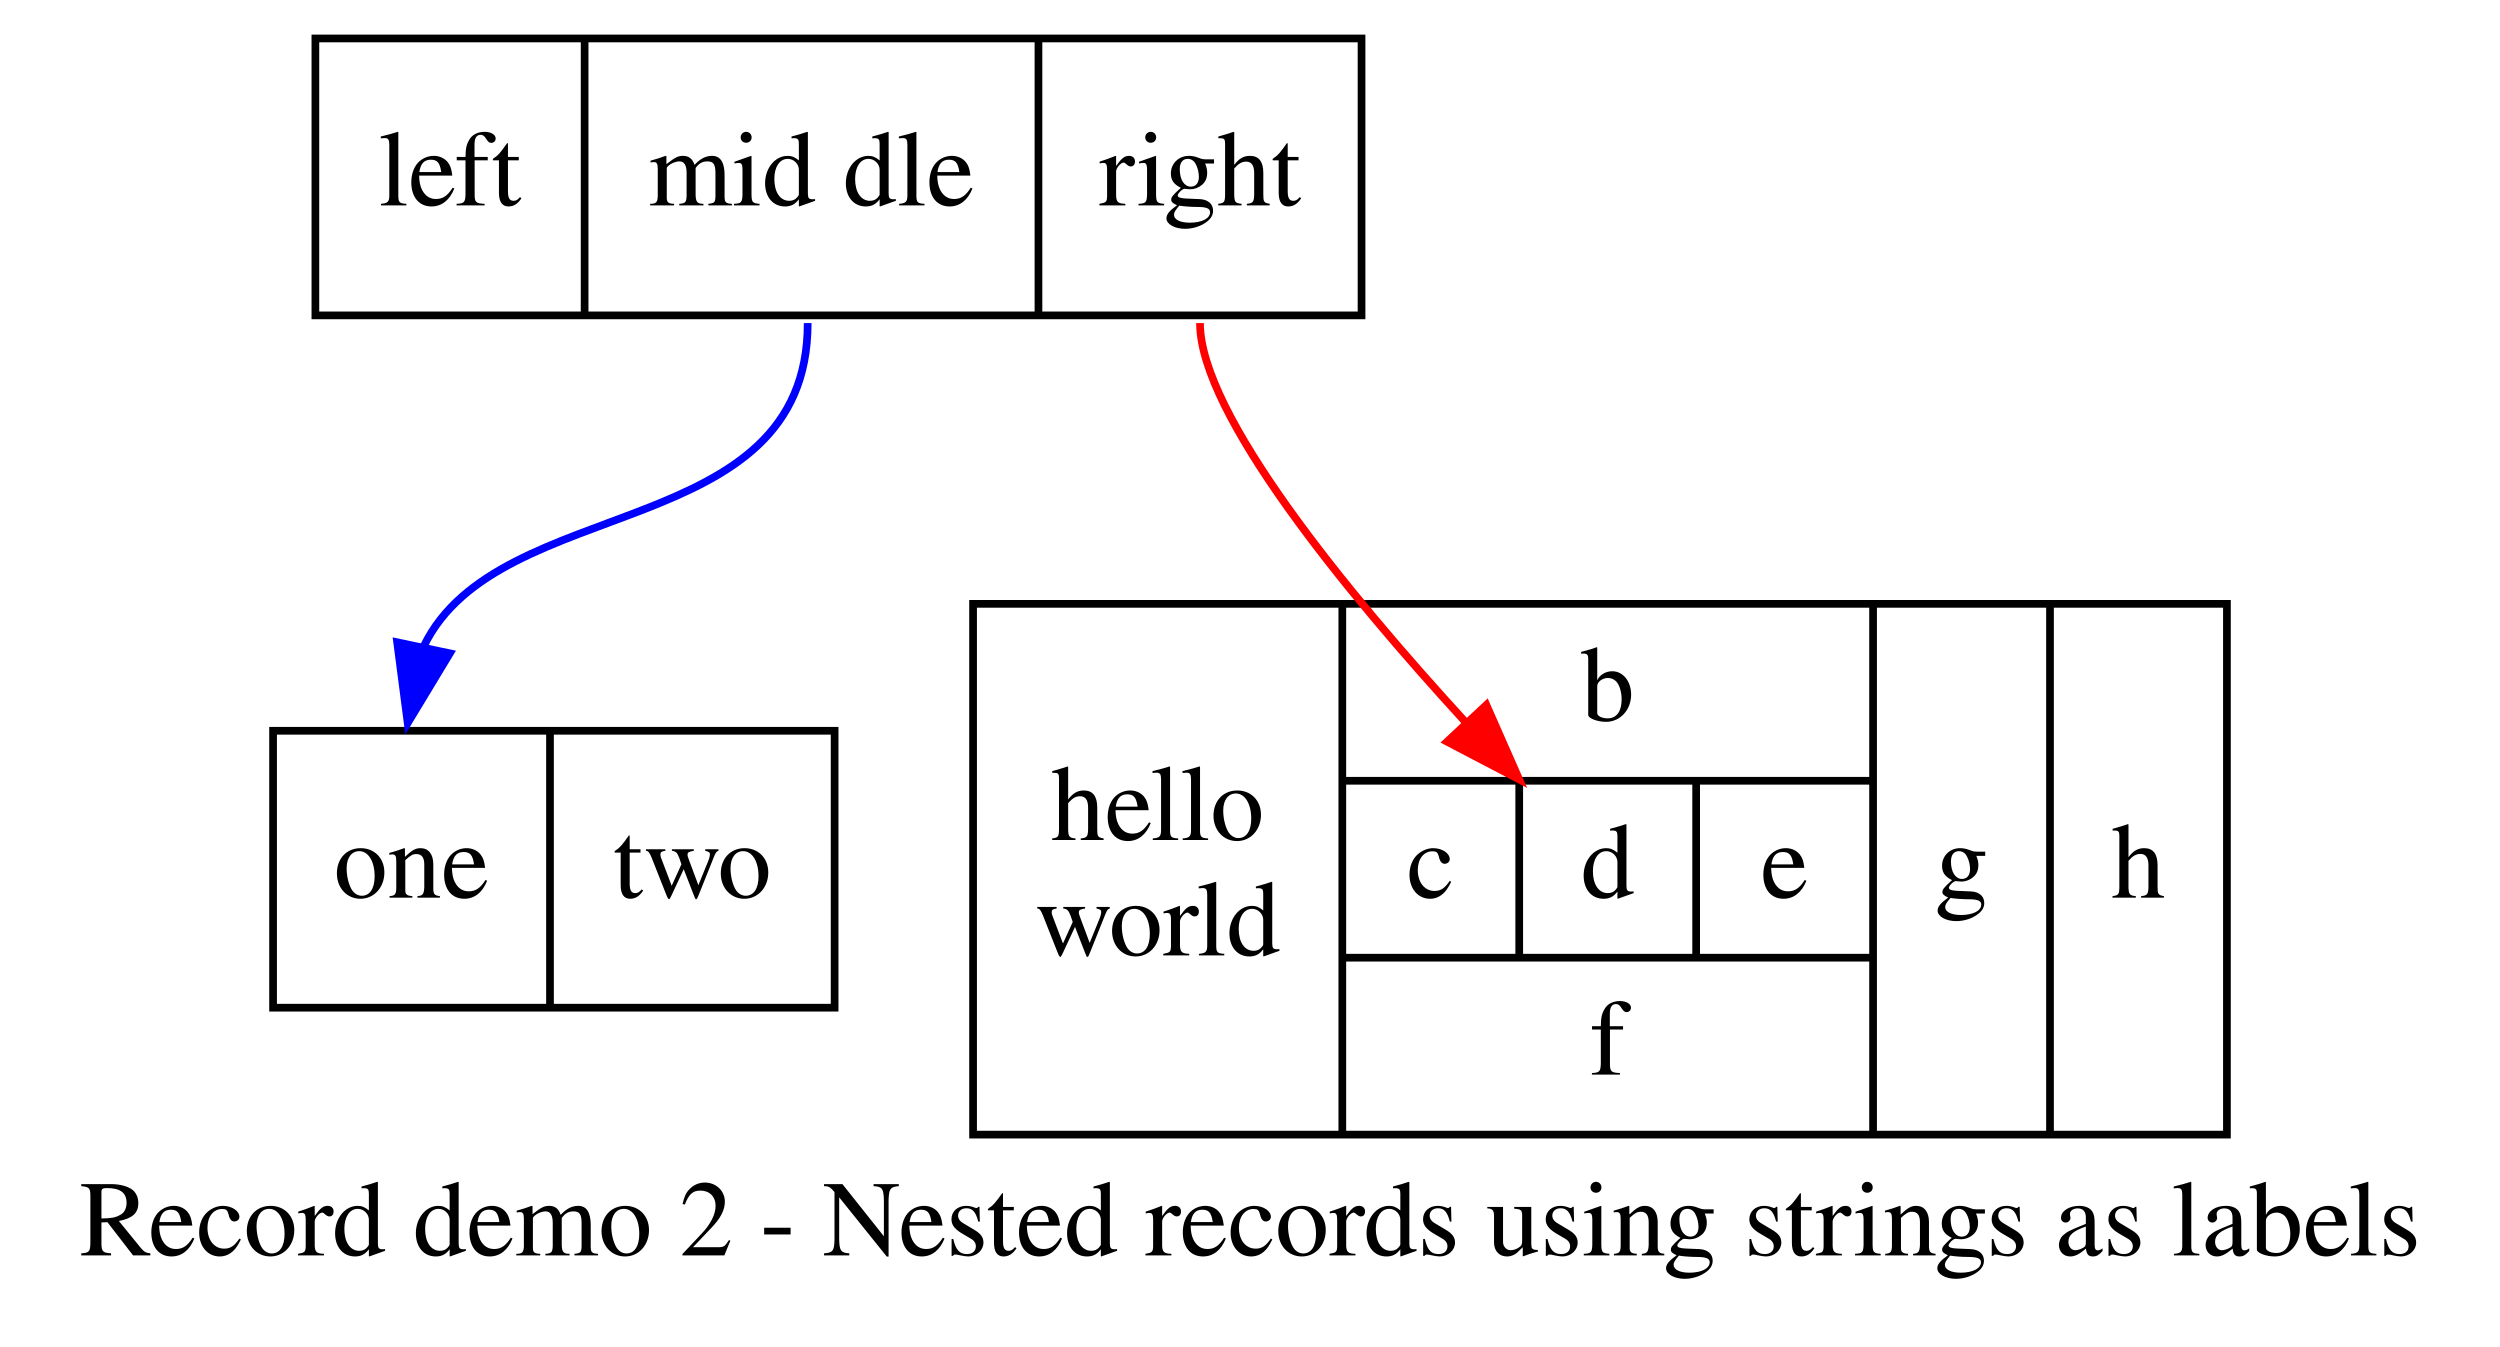
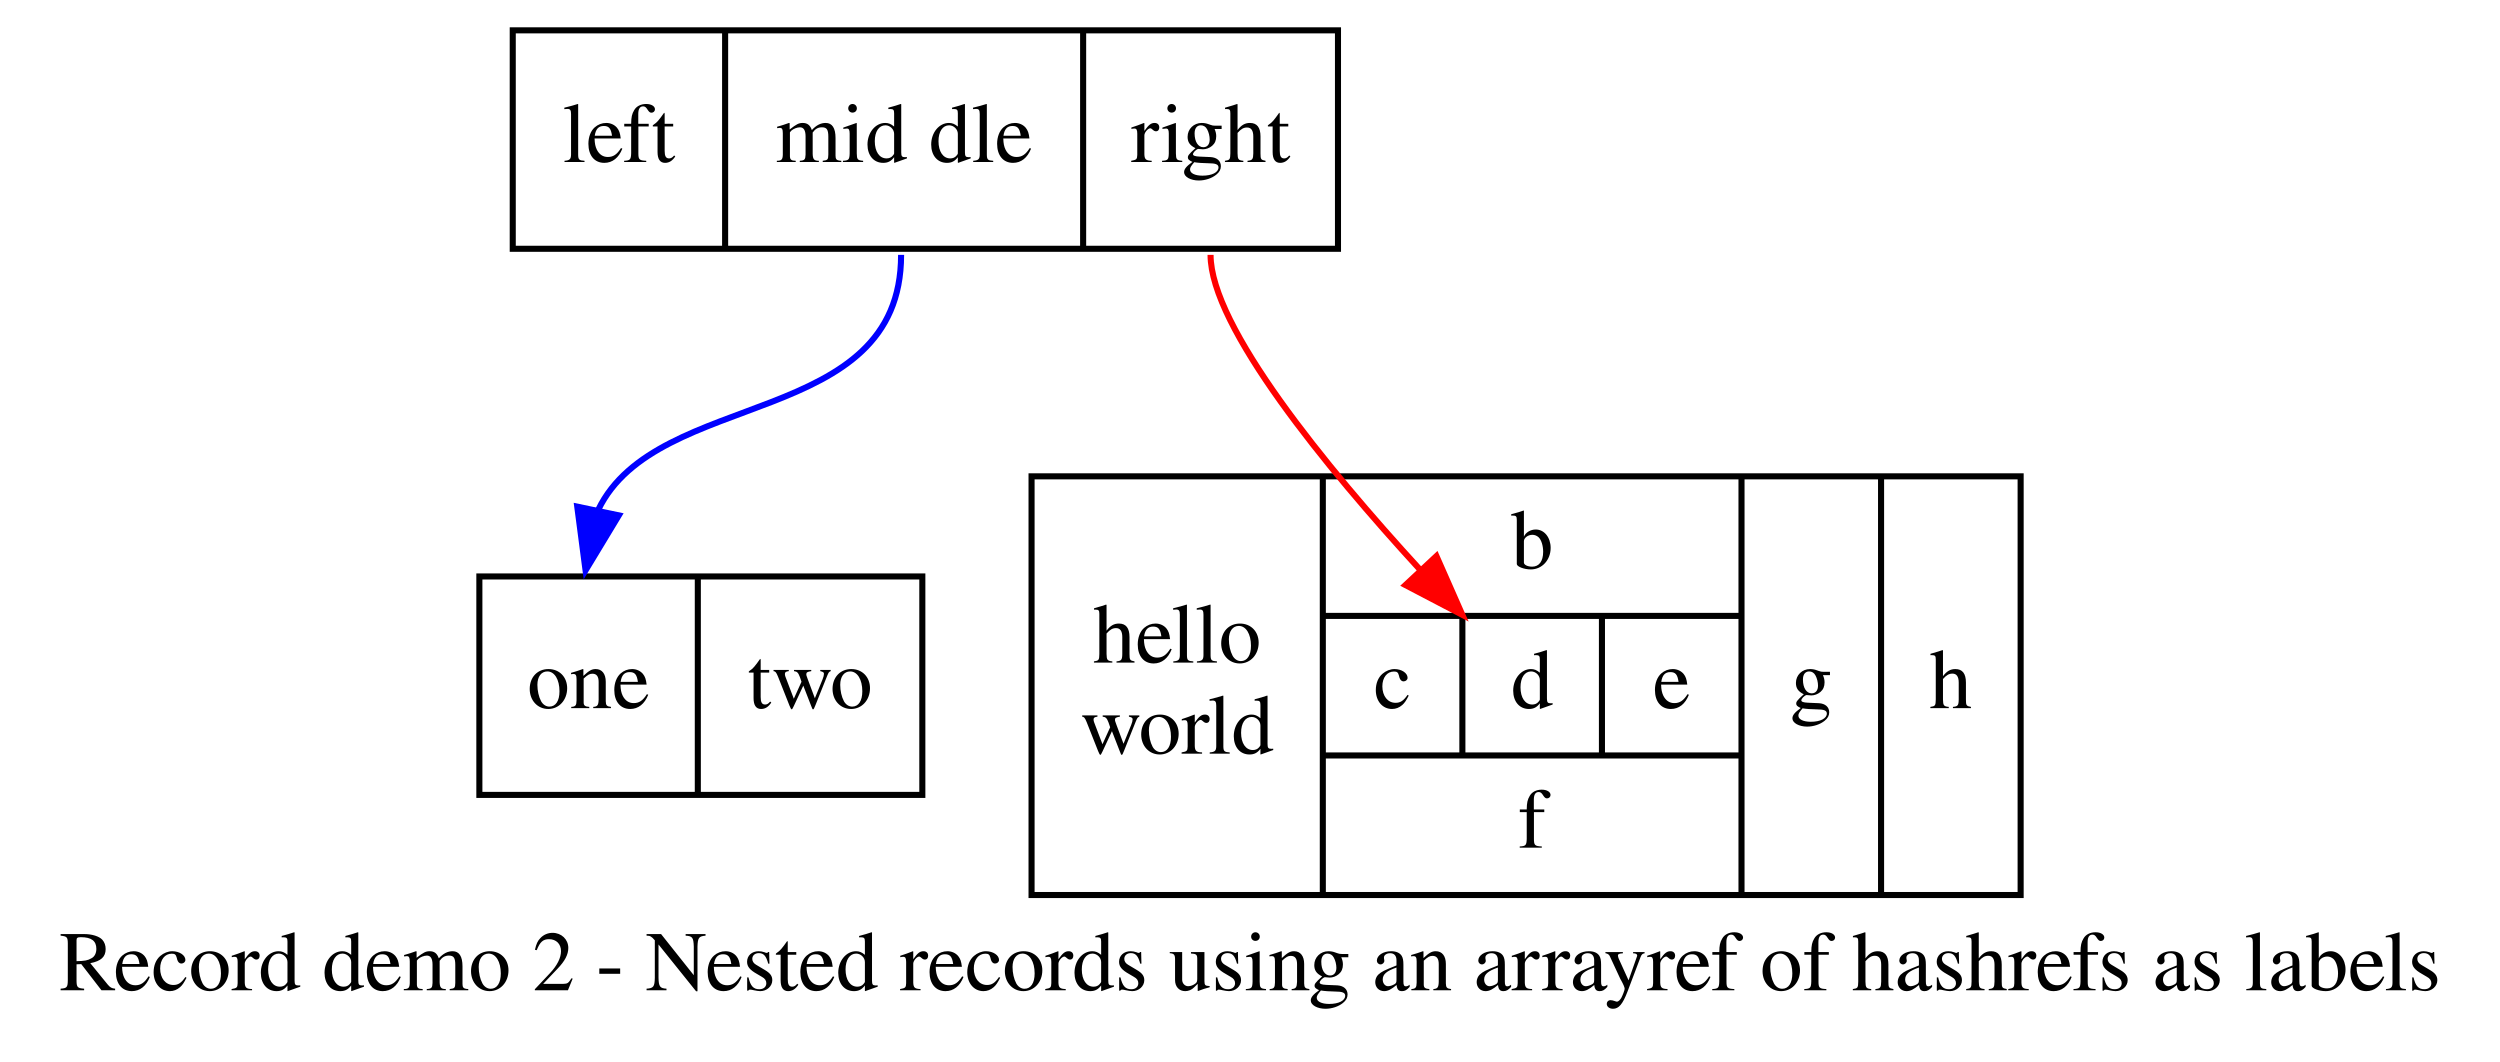
- <svg xmlns="http://www.w3.org/2000/svg" width="325pt" height="175pt" viewBox="0.00 0.00 325.00 175.00">
+ <svg xmlns="http://www.w3.org/2000/svg" width="412pt" height="175pt" viewBox="0.00 0.00 412.00 175.00">
  <g id="graph0" class="graph" transform="scale(1 1) rotate(0) translate(4 171)">
-     <polygon fill="white" stroke="white" points="-4,5 -4,-171 322,-171 322,5 -4,5" />
-     <text text-anchor="middle" x="158.5" y="-7.8" font-family="Times,serif" font-size="14.00">Record demo 2 - Nested records using strings as labels</text>
+     <polygon fill="white" stroke="white" points="-4,5 -4,-171 409,-171 409,5 -4,5" />
+     <text text-anchor="middle" x="202" y="-7.8" font-family="Times,serif" font-size="14.00">Record demo 2 - Nested records using an arrayref of hashrefs as labels</text>
    <g id="node1" class="node">
-       <polygon fill="none" stroke="black" points="37,-130 37,-166 173,-166 173,-130 37,-130" />
-       <text text-anchor="middle" x="54.5" y="-144.3" font-family="Times,serif" font-size="14.00">left</text>
-       <polyline fill="none" stroke="black" points="72,-130 72,-166 " />
-       <text text-anchor="middle" x="101.5" y="-144.3" font-family="Times,serif" font-size="14.00">mid dle</text>
-       <polyline fill="none" stroke="black" points="131,-130 131,-166 " />
-       <text text-anchor="middle" x="152" y="-144.3" font-family="Times,serif" font-size="14.00">right</text>
+       <polygon fill="none" stroke="black" points="80.5,-130 80.5,-166 216.5,-166 216.5,-130 80.5,-130" />
+       <text text-anchor="middle" x="98" y="-144.3" font-family="Times,serif" font-size="14.00">left</text>
+       <polyline fill="none" stroke="black" points="115.5,-130 115.5,-166 " />
+       <text text-anchor="middle" x="145" y="-144.3" font-family="Times,serif" font-size="14.00">mid dle</text>
+       <polyline fill="none" stroke="black" points="174.5,-130 174.5,-166 " />
+       <text text-anchor="middle" x="195.5" y="-144.3" font-family="Times,serif" font-size="14.00">right</text>
    </g>
    <g id="node2" class="node">
-       <polygon fill="none" stroke="black" points="31.5,-40 31.5,-76 104.5,-76 104.5,-40 31.5,-40" />
-       <text text-anchor="middle" x="49.5" y="-54.3" font-family="Times,serif" font-size="14.00">one</text>
-       <polyline fill="none" stroke="black" points="67.5,-40 67.5,-76 " />
-       <text text-anchor="middle" x="86" y="-54.3" font-family="Times,serif" font-size="14.00">two</text>
+       <polygon fill="none" stroke="black" points="75,-40 75,-76 148,-76 148,-40 75,-40" />
+       <text text-anchor="middle" x="93" y="-54.3" font-family="Times,serif" font-size="14.00">one</text>
+       <polyline fill="none" stroke="black" points="111,-40 111,-76 " />
+       <text text-anchor="middle" x="129.5" y="-54.3" font-family="Times,serif" font-size="14.00">two</text>
    </g>
    <g id="edge1" class="edge">
-       <path fill="none" stroke="blue" d="M101,-129C101,-100.274 60.831,-107.122 51.103,-87.011" />
-       <polygon fill="blue" stroke="blue" points="54.481,-86.067 49,-77 47.63,-87.506 54.481,-86.067" />
+       <path fill="none" stroke="blue" d="M144.5,-129C144.5,-100.274 104.331,-107.122 94.603,-87.011" />
+       <polygon fill="blue" stroke="blue" points="97.981,-86.067 92.5,-77 91.13,-87.506 97.981,-86.067" />
    </g>
    <g id="node3" class="node">
-       <polygon fill="none" stroke="black" points="122.5,-23.5 122.5,-92.5 285.5,-92.5 285.5,-23.5 122.5,-23.5" />
-       <text text-anchor="middle" x="146.5" y="-61.8" font-family="Times,serif" font-size="14.00">hello</text>
-       <text text-anchor="middle" x="146.5" y="-46.8" font-family="Times,serif" font-size="14.00">world</text>
-       <polyline fill="none" stroke="black" points="170.5,-23.5 170.5,-92.5 " />
-       <text text-anchor="middle" x="205" y="-77.3" font-family="Times,serif" font-size="14.00">b</text>
-       <polyline fill="none" stroke="black" points="170.5,-69.5 239.5,-69.5 " />
-       <text text-anchor="middle" x="182" y="-54.3" font-family="Times,serif" font-size="14.00">c</text>
-       <polyline fill="none" stroke="black" points="193.5,-46.5 193.5,-69.5 " />
-       <text text-anchor="middle" x="205" y="-54.3" font-family="Times,serif" font-size="14.00">d</text>
-       <polyline fill="none" stroke="black" points="216.5,-46.5 216.5,-69.5 " />
-       <text text-anchor="middle" x="228" y="-54.3" font-family="Times,serif" font-size="14.00">e</text>
-       <polyline fill="none" stroke="black" points="170.5,-46.5 239.5,-46.5 " />
-       <text text-anchor="middle" x="205" y="-31.3" font-family="Times,serif" font-size="14.00">f</text>
-       <polyline fill="none" stroke="black" points="239.5,-23.5 239.5,-92.5 " />
-       <text text-anchor="middle" x="251" y="-54.3" font-family="Times,serif" font-size="14.00">g</text>
-       <polyline fill="none" stroke="black" points="262.5,-23.5 262.5,-92.5 " />
-       <text text-anchor="middle" x="274" y="-54.3" font-family="Times,serif" font-size="14.00">h</text>
+       <polygon fill="none" stroke="black" points="166,-23.5 166,-92.5 329,-92.5 329,-23.5 166,-23.5" />
+       <text text-anchor="middle" x="190" y="-61.8" font-family="Times,serif" font-size="14.00">hello</text>
+       <text text-anchor="middle" x="190" y="-46.8" font-family="Times,serif" font-size="14.00">world</text>
+       <polyline fill="none" stroke="black" points="214,-23.5 214,-92.5 " />
+       <text text-anchor="middle" x="248.5" y="-77.3" font-family="Times,serif" font-size="14.00">b</text>
+       <polyline fill="none" stroke="black" points="214,-69.5 283,-69.5 " />
+       <text text-anchor="middle" x="225.5" y="-54.3" font-family="Times,serif" font-size="14.00">c</text>
+       <polyline fill="none" stroke="black" points="237,-46.5 237,-69.5 " />
+       <text text-anchor="middle" x="248.5" y="-54.3" font-family="Times,serif" font-size="14.00">d</text>
+       <polyline fill="none" stroke="black" points="260,-46.5 260,-69.5 " />
+       <text text-anchor="middle" x="271.5" y="-54.3" font-family="Times,serif" font-size="14.00">e</text>
+       <polyline fill="none" stroke="black" points="214,-46.5 283,-46.5 " />
+       <text text-anchor="middle" x="248.5" y="-31.3" font-family="Times,serif" font-size="14.00">f</text>
+       <polyline fill="none" stroke="black" points="283,-23.5 283,-92.5 " />
+       <text text-anchor="middle" x="294.5" y="-54.3" font-family="Times,serif" font-size="14.00">g</text>
+       <polyline fill="none" stroke="black" points="306,-23.5 306,-92.5 " />
+       <text text-anchor="middle" x="317.5" y="-54.3" font-family="Times,serif" font-size="14.00">h</text>
    </g>
    <g id="edge2" class="edge">
-       <path fill="none" stroke="red" d="M152,-129C152,-117.169 171.137,-93.92 186.412,-77.247" />
-       <polygon fill="red" stroke="red" points="189.225,-79.364 193.5,-69.669 184.113,-74.582 189.225,-79.364" />
+       <path fill="none" stroke="red" d="M195.5,-129C195.5,-117.169 214.637,-93.92 229.912,-77.247" />
+       <polygon fill="red" stroke="red" points="232.725,-79.364 237,-69.669 227.613,-74.582 232.725,-79.364" />
    </g>
  </g>
</svg>
